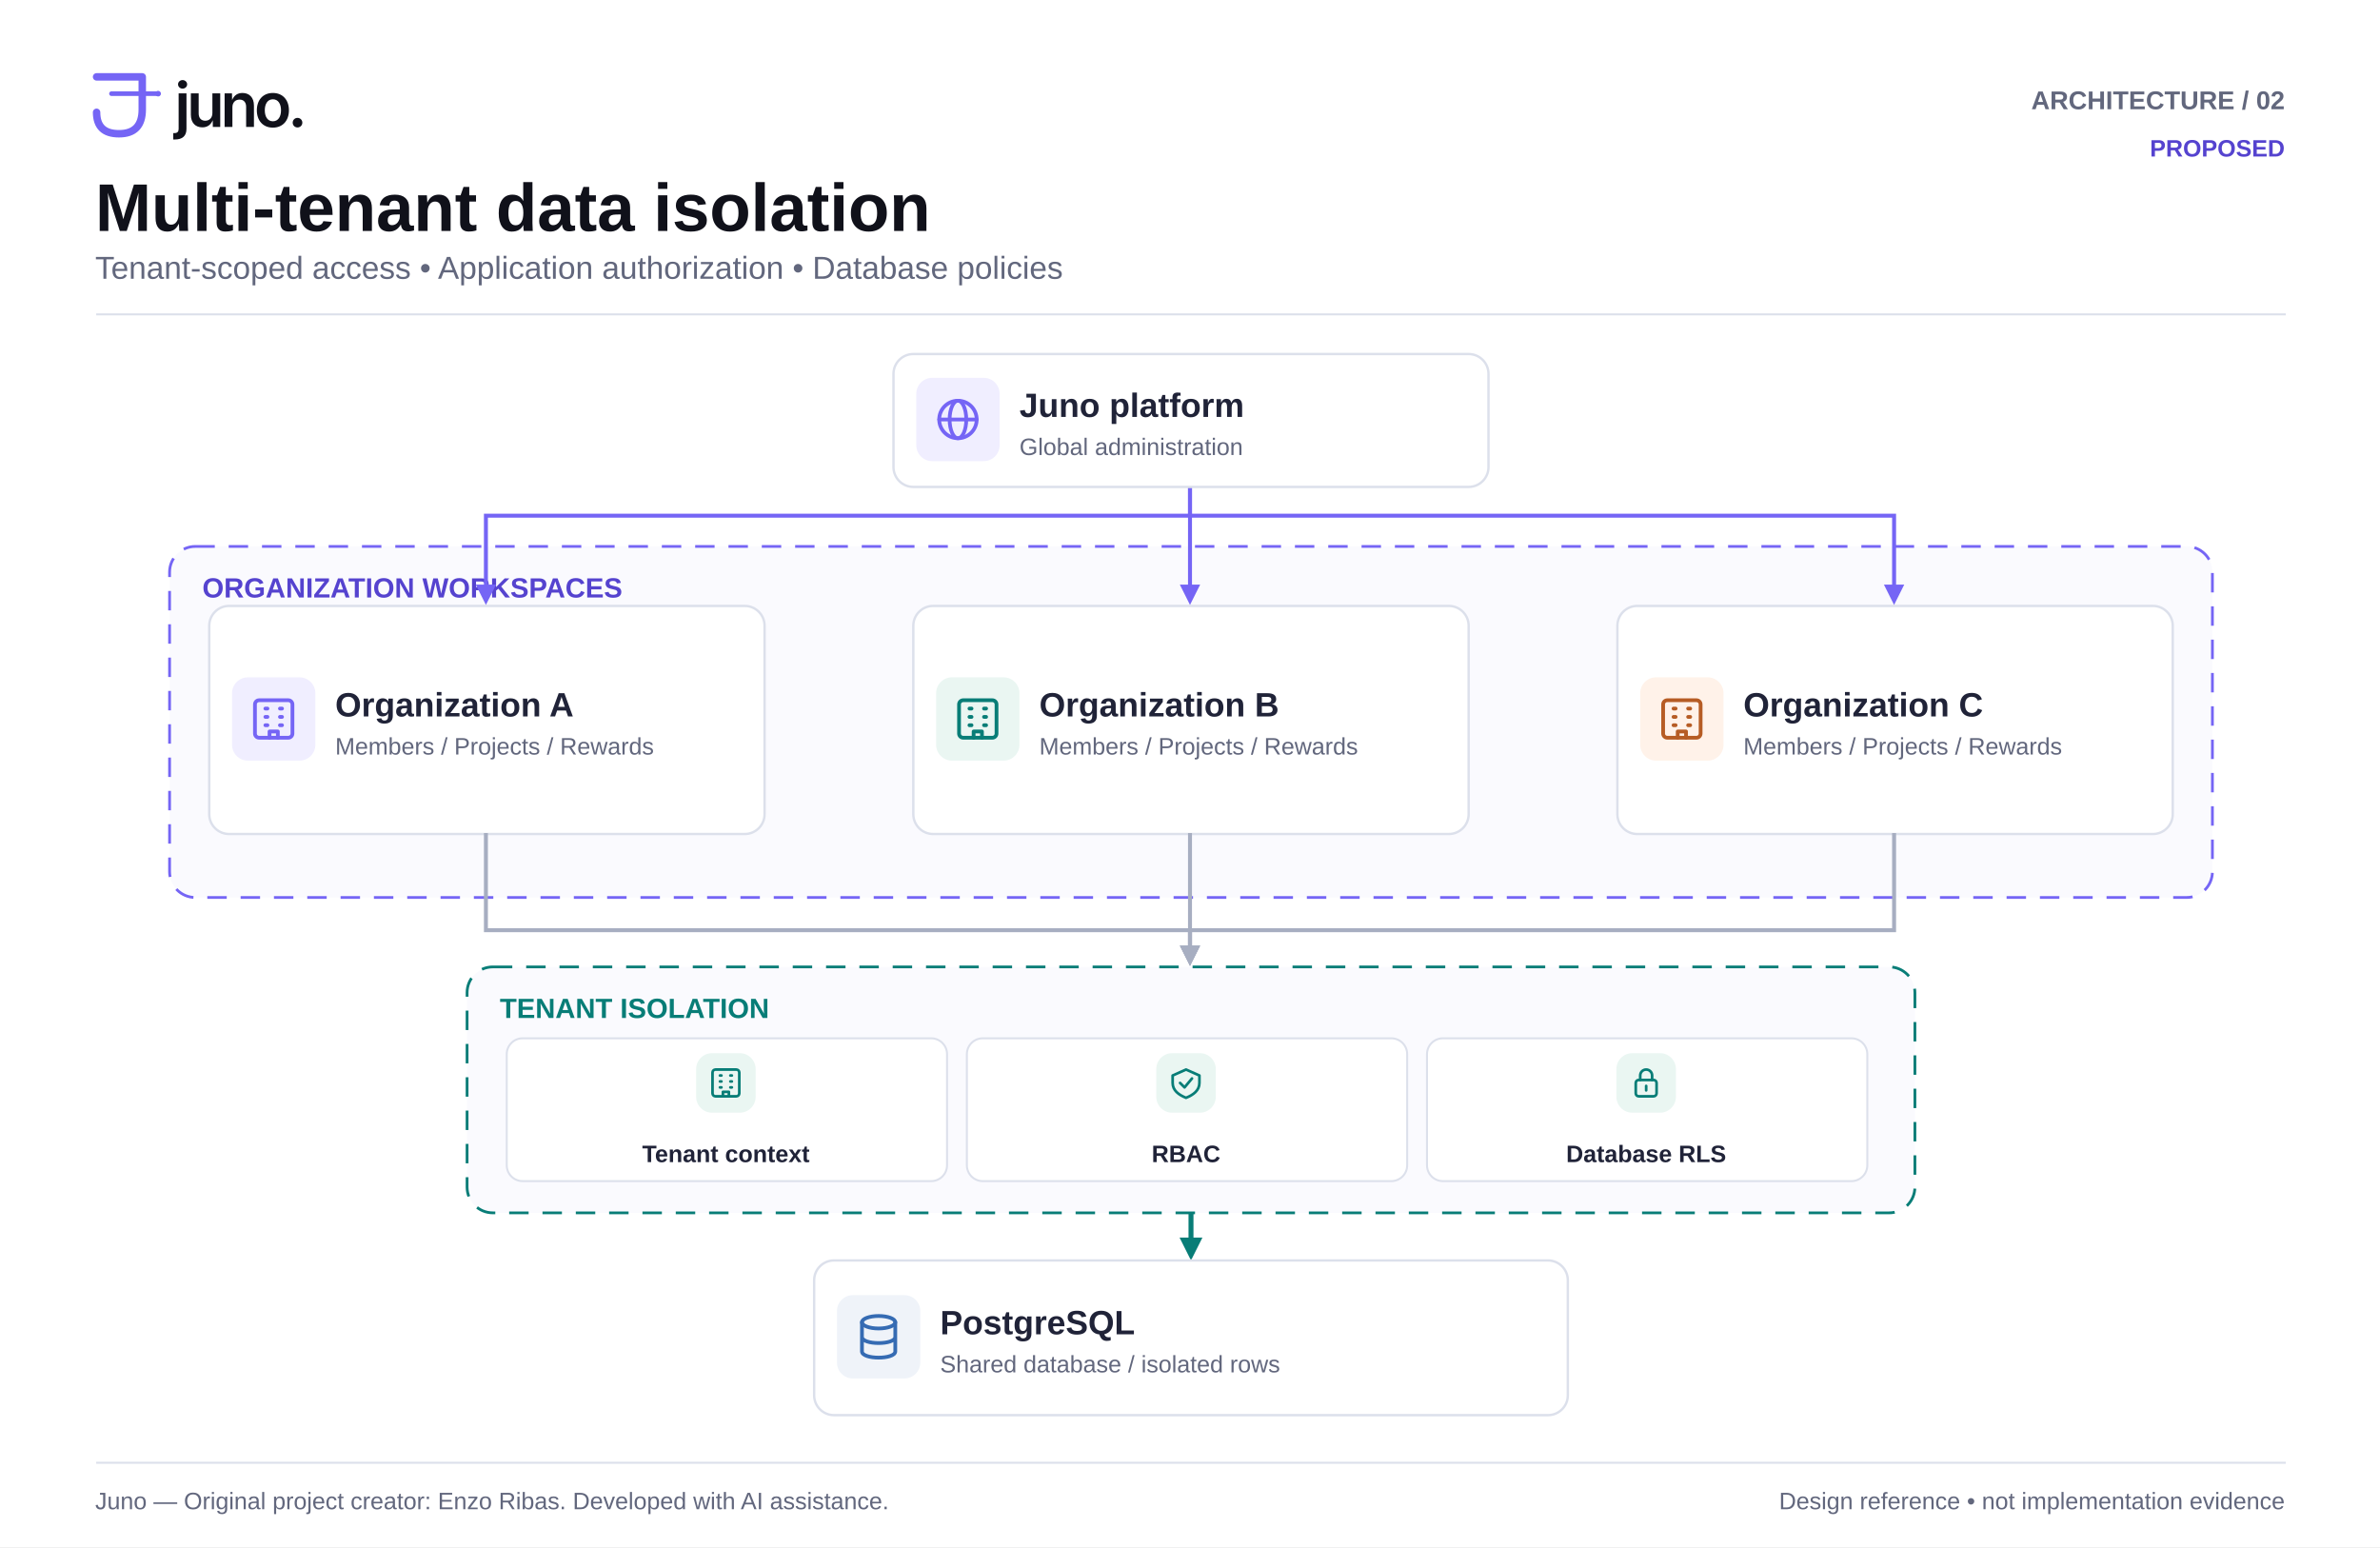
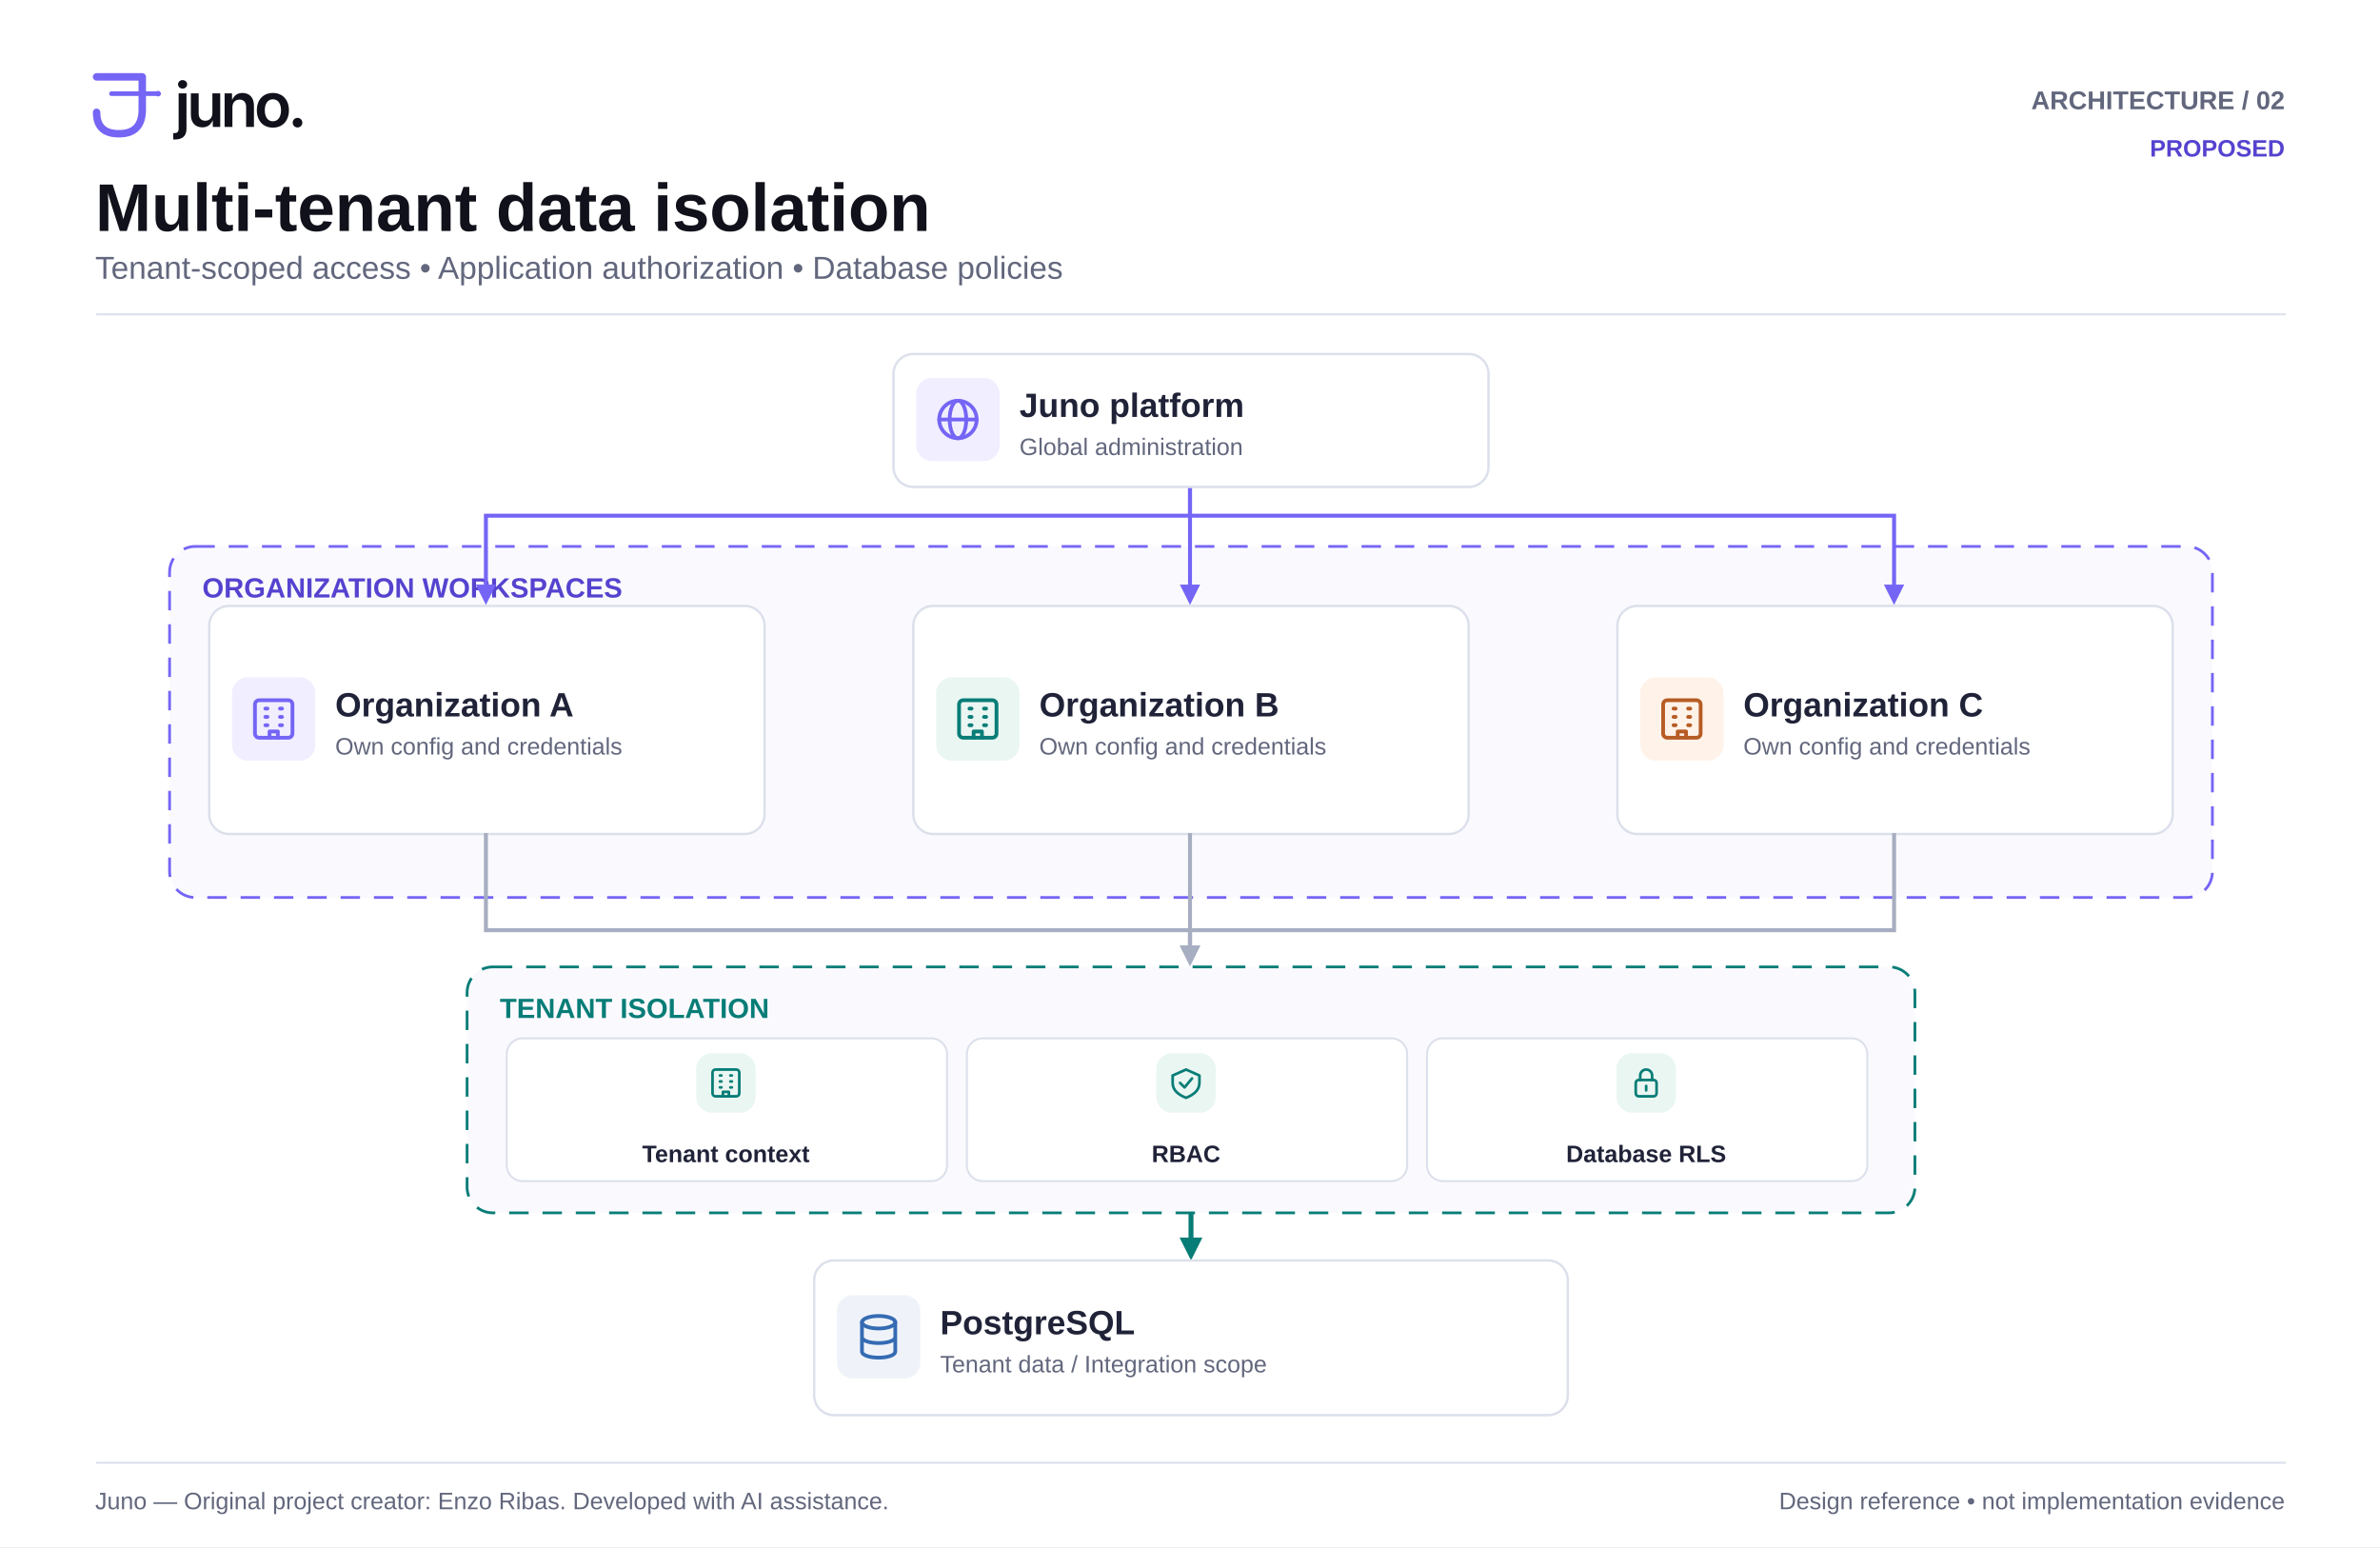
<svg xmlns="http://www.w3.org/2000/svg" style="background: transparent; background-color: transparent; color-scheme: light;" version="1.1" width="1200px" height="780px" viewBox="0 0 1200 780">
  <defs />
  <g>
    <g data-cell-id="0">
      <g data-cell-id="1">
        <g data-cell-id="cell-2">
          <g>
            <rect x="0" y="0" width="1200" height="780" fill="#ffffff" stroke="none" pointer-events="all" style="fill: rgb(255, 255, 255);" />
          </g>
        </g>
        <g data-cell-id="cell-3">
          <g>
            <path d="M 48.7 38.76 L 71.73 38.76 L 71.73 55.21 Q 71.73 67.43 59.98 67.43 Q 48.7 67.43 48.7 56.62" fill="none" stroke="#7565f5" stroke-width="3.76" stroke-linejoin="round" stroke-linecap="round" stroke-miterlimit="10" pointer-events="all" style="stroke: rgb(117, 101, 245);" />
            <path d="M 56.22 47.22 L 79.72 47.22" fill="none" stroke="#7565f5" stroke-width="2.35" stroke-linejoin="round" stroke-linecap="round" stroke-miterlimit="10" pointer-events="all" style="stroke: rgb(117, 101, 245);" />
            <ellipse cx="79.72" cy="47.22" rx="1.41" ry="1.41" fill="#7565f5" stroke="none" pointer-events="all" style="fill: rgb(117, 101, 245);" />
          </g>
        </g>
        <g data-cell-id="cell-4">
          <g>
            <path d="M 90.07 47.08 L 90.07 64.94 C 90.07 66.36 89.47 67.1 87.94 67.1 L 87.36 67.1 L 87.36 70.33 L 88.17 70.33 C 91.86 70.33 94.02 68.65 94.02 64.98 L 94.02 47.08 L 90.07 47.08 Z M 92.06 44.69 C 93.31 44.69 94.36 43.72 94.36 42.52 C 94.36 41.33 93.31 40.37 92.06 40.37 C 90.8 40.37 89.77 41.33 89.77 42.52 C 89.77 43.72 90.8 44.69 92.06 44.69 Z" fill="#10111a" stroke="none" pointer-events="all" style="fill: rgb(16, 17, 26);" />
            <path d="M 102.03 64.21 C 104.48 64.21 106.25 63.03 107.27 60.61 L 107.3 64 L 111.04 64 L 111.04 47.08 L 107.09 47.08 L 107.09 56.99 C 107.09 59.44 105.57 60.87 103.48 60.87 C 101.43 60.87 100.17 59.5 100.17 57.23 L 100.17 47.08 L 96.23 47.08 L 96.23 57.84 C 96.23 61.91 98.55 64.21 102.03 64.21 Z" fill="#10111a" stroke="none" pointer-events="all" style="fill: rgb(16, 17, 26);" />
            <path d="M 117.18 54.09 C 117.18 51.63 118.7 50.21 120.8 50.21 C 122.86 50.21 124.1 51.57 124.1 53.84 L 124.1 64 L 128.04 64 L 128.04 53.24 C 128.04 49.17 125.73 46.87 122.25 46.87 C 119.77 46.87 118.02 48.08 117.02 50.45 L 116.97 47.08 L 113.25 47.08 L 113.25 64 L 117.18 64 L 117.18 54.09 Z" fill="#10111a" stroke="none" pointer-events="all" style="fill: rgb(16, 17, 26);" />
            <path d="M 137.59 64.35 C 142.52 64.35 145.68 60.84 145.68 55.63 C 145.68 50.36 142.52 46.87 137.59 46.87 C 132.65 46.87 129.5 50.36 129.5 55.63 C 129.5 60.84 132.65 64.35 137.59 64.35 Z M 137.59 61.15 C 134.85 61.15 133.51 58.7 133.51 55.61 C 133.51 52.5 134.85 50.06 137.59 50.06 C 140.34 50.06 141.69 52.5 141.69 55.61 C 141.69 58.7 140.34 61.15 137.59 61.15 Z" fill="#10111a" stroke="none" pointer-events="all" style="fill: rgb(16, 17, 26);" />
            <path d="M 150 64.26 C 151.36 64.26 152.44 63.2 152.44 61.84 C 152.44 60.49 151.36 59.43 150 59.43 C 148.64 59.43 147.58 60.49 147.58 61.84 C 147.58 63.2 148.64 64.26 150 64.26 Z" fill="#10111a" stroke="none" pointer-events="all" style="fill: rgb(16, 17, 26);" />
          </g>
        </g>
        <g data-cell-id="cell-5">
          <g>
            <rect x="48" y="80.04" width="808.52" height="40.8" fill="none" stroke="none" pointer-events="all" />
          </g>
          <g>
            <g fill="#10111A" font-family="Arial" font-weight="bold" text-anchor="start" font-size="34px" style="fill: rgb(16, 17, 26);">
              <text x="48" y="116.44">Multi-tenant data isolation</text>
            </g>
          </g>
        </g>
        <g data-cell-id="cell-6">
          <g>
            <rect x="48" y="123.96" width="918.4" height="19.2" fill="none" stroke="none" pointer-events="all" />
          </g>
          <g>
            <g fill="#62677D" font-family="Arial" text-anchor="start" font-size="16px" style="fill: rgb(98, 103, 125);">
              <text x="48" y="140.56">Tenant-scoped access • Application authorization • Database policies</text>
            </g>
          </g>
        </g>
        <g data-cell-id="cell-7">
          <g>
            <rect x="949.46" y="41.78" width="202.54" height="15.6" fill="none" stroke="none" pointer-events="all" />
          </g>
          <g>
            <g fill="#62677D" font-family="Arial" font-weight="bold" text-anchor="end" font-size="13px" style="fill: rgb(98, 103, 125);">
              <text x="1152" y="55.08">ARCHITECTURE / 02</text>
            </g>
          </g>
        </g>
        <g data-cell-id="cell-8">
          <g>
            <rect x="1053.6" y="66.72" width="98.4" height="14.4" fill="none" stroke="none" pointer-events="all" />
          </g>
          <g>
            <g fill="#5543CF" font-family="Arial" font-weight="bold" text-anchor="end" font-size="12px" style="fill: rgb(85, 67, 207);">
              <text x="1152" y="78.92">PROPOSED</text>
            </g>
          </g>
        </g>
        <g data-cell-id="cell-9">
          <g transform="translate(0.5,0.5)">
            <path d="M 48 158 L 1152 158" fill="none" stroke="#dce0eb" stroke-miterlimit="10" pointer-events="stroke" style="stroke: rgb(220, 224, 235);" />
          </g>
        </g>
        <g data-cell-id="cell-10">
          <g transform="translate(0.5,0.5)">
            <path d="M 48 737 L 1152 737" fill="none" stroke="#dce0eb" stroke-miterlimit="10" pointer-events="stroke" style="stroke: rgb(220, 224, 235);" />
          </g>
        </g>
        <g data-cell-id="cell-11">
          <g>
            <rect x="48" y="748.72" width="747.84" height="14.4" fill="none" stroke="none" pointer-events="all" />
          </g>
          <g>
            <g fill="#62677D" font-family="Arial" text-anchor="start" font-size="12px" style="fill: rgb(98, 103, 125);">
              <text x="48" y="760.92">Juno — Original project creator: Enzo Ribas. Developed with AI assistance.</text>
            </g>
          </g>
        </g>
        <g data-cell-id="cell-12">
          <g>
            <rect x="679.68" y="748.72" width="472.32" height="14.4" fill="none" stroke="none" pointer-events="all" />
          </g>
          <g>
            <g fill="#62677D" font-family="Arial" text-anchor="end" font-size="12px" style="fill: rgb(98, 103, 125);">
              <text x="1152" y="760.92">Design reference • not implementation evidence</text>
            </g>
          </g>
        </g>
        <g data-cell-id="cell-13">
          <g transform="translate(0.5,0.5)">
            <rect x="85" y="275" width="1030" height="177" rx="13" ry="13" fill="#fafafe" stroke="#7565f5" stroke-width="1.4" stroke-dasharray="9.8 7" pointer-events="all" style="fill: rgb(250, 250, 254); stroke: rgb(117, 101, 245);" />
          </g>
          <g data-cell-id="cell-14">
            <g>
              <rect x="102" y="286.84" width="287" height="16.8" fill="none" stroke="none" pointer-events="all" />
            </g>
            <g>
              <g fill="#5543CF" font-family="Arial" font-weight="bold" text-anchor="start" font-size="14px" style="fill: rgb(85, 67, 207);">
                <text x="102" y="301.24">ORGANIZATION WORKSPACES</text>
              </g>
            </g>
          </g>
          <g data-cell-id="cell-21">
            <g transform="translate(0.5,0.5)">
              <rect x="105" y="305" width="280" height="115" rx="10" ry="10" fill="#ffffff" stroke="#dce0eb" stroke-width="1.2" pointer-events="all" style="fill: rgb(255, 255, 255); stroke: rgb(220, 224, 235);" />
            </g>
            <g data-cell-id="cell-22">
              <g>
                <rect x="117" y="341.5" width="42" height="42" rx="8" ry="8" fill="#f0eeff" stroke="none" pointer-events="all" style="fill: rgb(240, 238, 255);" />
              </g>
              <g data-cell-id="cell-23">
                <g>
                  <rect x="128.55" y="353.05" width="18.9" height="18.9" rx="2.1" ry="2.1" fill="none" stroke="#7565f5" stroke-width="1.89" pointer-events="all" style="stroke: rgb(117, 101, 245);" />
                  <path d="M 133.8 357.25 L 134.85 357.25 M 141.15 357.25 L 142.2 357.25 M 133.8 361.45 L 134.85 361.45 M 141.15 361.45 L 142.2 361.45 M 133.8 365.65 L 134.85 365.65 M 141.15 365.65 L 142.2 365.65 M 135.9 371.95 L 135.9 368.8 L 140.1 368.8 L 140.1 371.95" fill="none" stroke="#7565f5" stroke-width="1.89" stroke-linejoin="round" stroke-linecap="round" stroke-miterlimit="10" pointer-events="all" style="stroke: rgb(117, 101, 245);" />
                </g>
              </g>
            </g>
            <g data-cell-id="cell-24">
              <g>
                <rect x="169" y="343.52" width="223.04" height="20.4" fill="none" stroke="none" pointer-events="all" />
              </g>
              <g>
                <g fill="#202338" font-family="Arial" font-weight="bold" text-anchor="start" font-size="17px" style="fill: rgb(32, 35, 56);">
                  <text x="169" y="361.22">Organization A</text>
                </g>
              </g>
            </g>
            <g data-cell-id="cell-25">
              <g>
                <rect x="169" y="368.22" width="295.2" height="14.4" fill="none" stroke="none" pointer-events="all" />
              </g>
              <g>
                <g fill="#62677D" font-family="Arial" text-anchor="start" font-size="12px" style="fill: rgb(98, 103, 125);">
-                   <text x="169" y="380.42">Members / Projects / Rewards</text>
+                   <text x="169" y="380.42">Own config and credentials</text>
                </g>
              </g>
            </g>
          </g>
          <g data-cell-id="cell-28">
            <g transform="translate(0.5,0.5)">
              <rect x="460" y="305" width="280" height="115" rx="10" ry="10" fill="#ffffff" stroke="#dce0eb" stroke-width="1.2" pointer-events="all" style="fill: rgb(255, 255, 255); stroke: rgb(220, 224, 235);" />
            </g>
            <g data-cell-id="cell-29">
              <g>
                <rect x="472" y="341.5" width="42" height="42" rx="8" ry="8" fill="#eaf6f2" stroke="none" pointer-events="all" style="fill: rgb(234, 246, 242);" />
              </g>
              <g data-cell-id="cell-30">
                <g>
                  <rect x="483.55" y="353.05" width="18.9" height="18.9" rx="2.1" ry="2.1" fill="none" stroke="#087d77" stroke-width="1.89" pointer-events="all" style="stroke: rgb(8, 125, 119);" />
                  <path d="M 488.8 357.25 L 489.85 357.25 M 496.15 357.25 L 497.2 357.25 M 488.8 361.45 L 489.85 361.45 M 496.15 361.45 L 497.2 361.45 M 488.8 365.65 L 489.85 365.65 M 496.15 365.65 L 497.2 365.65 M 490.9 371.95 L 490.9 368.8 L 495.1 368.8 L 495.1 371.95" fill="none" stroke="#087d77" stroke-width="1.89" stroke-linejoin="round" stroke-linecap="round" stroke-miterlimit="10" pointer-events="all" style="stroke: rgb(8, 125, 119);" />
                </g>
              </g>
            </g>
            <g data-cell-id="cell-31">
              <g>
                <rect x="524" y="343.52" width="223.04" height="20.4" fill="none" stroke="none" pointer-events="all" />
              </g>
              <g>
                <g fill="#202338" font-family="Arial" font-weight="bold" text-anchor="start" font-size="17px" style="fill: rgb(32, 35, 56);">
                  <text x="524" y="361.22">Organization B</text>
                </g>
              </g>
            </g>
            <g data-cell-id="cell-32">
              <g>
                <rect x="524" y="368.22" width="295.2" height="14.4" fill="none" stroke="none" pointer-events="all" />
              </g>
              <g>
                <g fill="#62677D" font-family="Arial" text-anchor="start" font-size="12px" style="fill: rgb(98, 103, 125);">
-                   <text x="524" y="380.42">Members / Projects / Rewards</text>
+                   <text x="524" y="380.42">Own config and credentials</text>
                </g>
              </g>
            </g>
          </g>
          <g data-cell-id="cell-35">
            <g transform="translate(0.5,0.5)">
              <rect x="815" y="305" width="280" height="115" rx="10" ry="10" fill="#ffffff" stroke="#dce0eb" stroke-width="1.2" pointer-events="all" style="fill: rgb(255, 255, 255); stroke: rgb(220, 224, 235);" />
            </g>
            <g data-cell-id="cell-36">
              <g>
                <rect x="827" y="341.5" width="42" height="42" rx="8" ry="8" fill="#fff2e9" stroke="none" pointer-events="all" style="fill: rgb(255, 242, 233);" />
              </g>
              <g data-cell-id="cell-37">
                <g>
                  <rect x="838.55" y="353.05" width="18.9" height="18.9" rx="2.1" ry="2.1" fill="none" stroke="#b65c24" stroke-width="1.89" pointer-events="all" style="stroke: rgb(182, 92, 36);" />
                  <path d="M 843.8 357.25 L 844.85 357.25 M 851.15 357.25 L 852.2 357.25 M 843.8 361.45 L 844.85 361.45 M 851.15 361.45 L 852.2 361.45 M 843.8 365.65 L 844.85 365.65 M 851.15 365.65 L 852.2 365.65 M 845.9 371.95 L 845.9 368.8 L 850.1 368.8 L 850.1 371.95" fill="none" stroke="#b65c24" stroke-width="1.89" stroke-linejoin="round" stroke-linecap="round" stroke-miterlimit="10" pointer-events="all" style="stroke: rgb(182, 92, 36);" />
                </g>
              </g>
            </g>
            <g data-cell-id="cell-38">
              <g>
                <rect x="879" y="343.52" width="223.04" height="20.4" fill="none" stroke="none" pointer-events="all" />
              </g>
              <g>
                <g fill="#202338" font-family="Arial" font-weight="bold" text-anchor="start" font-size="17px" style="fill: rgb(32, 35, 56);">
                  <text x="879" y="361.22">Organization C</text>
                </g>
              </g>
            </g>
            <g data-cell-id="cell-39">
              <g>
                <rect x="879" y="368.22" width="295.2" height="14.4" fill="none" stroke="none" pointer-events="all" />
              </g>
              <g>
                <g fill="#62677D" font-family="Arial" text-anchor="start" font-size="12px" style="fill: rgb(98, 103, 125);">
-                   <text x="879" y="380.42">Members / Projects / Rewards</text>
+                   <text x="879" y="380.42">Own config and credentials</text>
                </g>
              </g>
            </g>
          </g>
        </g>
        <g data-cell-id="cell-15">
          <g>
            <path d="M 600 245 L 600 260 L 245 260 L 245 295.76" fill="none" stroke="#7565f5" stroke-width="2" stroke-miterlimit="10" pointer-events="stroke" style="stroke: rgb(117, 101, 245);" />
            <path d="M 245 302.76 L 241.5 295.76 L 248.5 295.76 Z" fill="#7565f5" stroke="#7565f5" stroke-width="2" stroke-miterlimit="10" pointer-events="all" style="fill: rgb(117, 101, 245); stroke: rgb(117, 101, 245);" />
          </g>
        </g>
        <g data-cell-id="cell-17">
          <g>
            <path d="M 600 245 L 600 295.76" fill="none" stroke="#7565f5" stroke-width="2" stroke-miterlimit="10" pointer-events="stroke" style="stroke: rgb(117, 101, 245);" />
            <path d="M 600 302.76 L 596.5 295.76 L 603.5 295.76 Z" fill="#7565f5" stroke="#7565f5" stroke-width="2" stroke-miterlimit="10" pointer-events="all" style="fill: rgb(117, 101, 245); stroke: rgb(117, 101, 245);" />
          </g>
        </g>
        <g data-cell-id="cell-19">
          <g>
            <path d="M 600 260 L 955 260 L 955 295.76" fill="none" stroke="#7565f5" stroke-width="2" stroke-miterlimit="10" pointer-events="stroke" style="stroke: rgb(117, 101, 245);" />
            <path d="M 955 302.76 L 951.5 295.76 L 958.5 295.76 Z" fill="#7565f5" stroke="#7565f5" stroke-width="2" stroke-miterlimit="10" pointer-events="all" style="fill: rgb(117, 101, 245); stroke: rgb(117, 101, 245);" />
          </g>
        </g>
        <g data-cell-id="cell-26">
          <g>
            <path d="M 245 420 L 245 469 L 600 469 L 600 477.76" fill="none" stroke="#a7aec1" stroke-width="2" stroke-miterlimit="10" pointer-events="stroke" style="stroke: rgb(167, 174, 193);" />
            <path d="M 600 484.76 L 596.5 477.76 L 603.5 477.76 Z" fill="#a7aec1" stroke="#a7aec1" stroke-width="2" stroke-miterlimit="10" pointer-events="all" style="fill: rgb(167, 174, 193); stroke: rgb(167, 174, 193);" />
          </g>
        </g>
        <g data-cell-id="cell-33">
          <g>
            <path d="M 600 420 L 600 477.76" fill="none" stroke="#a7aec1" stroke-width="2" stroke-miterlimit="10" pointer-events="stroke" style="stroke: rgb(167, 174, 193);" />
            <path d="M 600 484.76 L 596.5 477.76 L 603.5 477.76 Z" fill="#a7aec1" stroke="#a7aec1" stroke-width="2" stroke-miterlimit="10" pointer-events="all" style="fill: rgb(167, 174, 193); stroke: rgb(167, 174, 193);" />
          </g>
        </g>
        <g data-cell-id="cell-40">
          <g>
            <path d="M 955 420 L 955 469 L 600 469 L 600 477.76" fill="none" stroke="#a7aec1" stroke-width="2" stroke-miterlimit="10" pointer-events="stroke" style="stroke: rgb(167, 174, 193);" />
            <path d="M 600 484.76 L 596.5 477.76 L 603.5 477.76 Z" fill="#a7aec1" stroke="#a7aec1" stroke-width="2" stroke-miterlimit="10" pointer-events="all" style="fill: rgb(167, 174, 193); stroke: rgb(167, 174, 193);" />
          </g>
        </g>
        <g data-cell-id="cell-42">
          <g transform="translate(0.5,0.5)">
            <rect x="450" y="178" width="300" height="67" rx="10" ry="10" fill="#ffffff" stroke="#dce0eb" stroke-width="1.2" pointer-events="all" style="fill: rgb(255, 255, 255); stroke: rgb(220, 224, 235);" />
          </g>
          <g data-cell-id="cell-43">
            <g>
              <rect x="462" y="190.5" width="42" height="42" rx="8" ry="8" fill="#f0eeff" stroke="none" pointer-events="all" style="fill: rgb(240, 238, 255);" />
            </g>
            <g data-cell-id="cell-44">
              <g>
                <ellipse cx="483" cy="211.5" rx="9.45" ry="9.45" fill="none" stroke="#7565f5" stroke-width="1.89" pointer-events="all" style="stroke: rgb(117, 101, 245);" />
                <ellipse cx="483" cy="211.5" rx="4.2" ry="9.45" fill="none" stroke="#7565f5" stroke-width="1.89" pointer-events="all" style="stroke: rgb(117, 101, 245);" />
                <path d="M 473.55 211.5 L 492.45 211.5" fill="none" stroke="#7565f5" stroke-width="1.89" stroke-linejoin="round" stroke-linecap="round" stroke-miterlimit="10" pointer-events="all" style="stroke: rgb(117, 101, 245);" />
              </g>
            </g>
          </g>
          <g data-cell-id="cell-45">
            <g>
              <rect x="514" y="192.52" width="209.1" height="20.4" fill="none" stroke="none" pointer-events="all" />
            </g>
            <g>
              <g fill="#202338" font-family="Arial" font-weight="bold" text-anchor="start" font-size="17px" style="fill: rgb(32, 35, 56);">
                <text x="514" y="210.22">Juno platform</text>
              </g>
            </g>
          </g>
          <g data-cell-id="cell-46">
            <g>
              <rect x="514" y="217.22" width="226.32" height="14.4" fill="none" stroke="none" pointer-events="all" />
            </g>
            <g>
              <g fill="#62677D" font-family="Arial" text-anchor="start" font-size="12px" style="fill: rgb(98, 103, 125);">
                <text x="514" y="229.42">Global administration</text>
              </g>
            </g>
          </g>
        </g>
        <g data-cell-id="cell-47">
          <g transform="translate(0.5,0.5)">
            <rect x="235" y="487" width="730" height="124" rx="13" ry="13" fill="#fafafe" stroke="#087d77" stroke-width="1.4" stroke-dasharray="9.8 7" pointer-events="all" style="fill: rgb(250, 250, 254); stroke: rgb(8, 125, 119);" />
          </g>
          <g data-cell-id="cell-48">
            <g>
              <rect x="252" y="498.84" width="206.64" height="16.8" fill="none" stroke="none" pointer-events="all" />
            </g>
            <g>
              <g fill="#087D77" font-family="Arial" font-weight="bold" text-anchor="start" font-size="14px" style="fill: rgb(8, 125, 119);">
                <text x="252" y="513.24">TENANT ISOLATION</text>
              </g>
            </g>
          </g>
          <g data-cell-id="cell-49">
            <g transform="translate(0.5,0.5)">
              <rect x="255" y="523" width="222" height="72" rx="8" ry="8" fill="#ffffff" stroke="#dce0eb" pointer-events="all" style="fill: rgb(255, 255, 255); stroke: rgb(220, 224, 235);" />
            </g>
            <g data-cell-id="cell-50">
              <g>
                <rect x="351" y="531" width="30" height="30" rx="8" ry="8" fill="#eaf6f2" stroke="none" pointer-events="all" style="fill: rgb(234, 246, 242);" />
              </g>
              <g data-cell-id="cell-51">
                <g>
                  <rect x="359.25" y="539.25" width="13.5" height="13.5" rx="1.5" ry="1.5" fill="none" stroke="#087d77" stroke-width="1.35" pointer-events="all" style="stroke: rgb(8, 125, 119);" />
                  <path d="M 363 542.25 L 363.75 542.25 M 368.25 542.25 L 369 542.25 M 363 545.25 L 363.75 545.25 M 368.25 545.25 L 369 545.25 M 363 548.25 L 363.75 548.25 M 368.25 548.25 L 369 548.25 M 364.5 552.75 L 364.5 550.5 L 367.5 550.5 L 367.5 552.75" fill="none" stroke="#087d77" stroke-width="1.35" stroke-linejoin="round" stroke-linecap="round" stroke-miterlimit="10" pointer-events="all" style="stroke: rgb(8, 125, 119);" />
                </g>
              </g>
            </g>
            <g data-cell-id="cell-52">
              <g>
                <rect x="287.28" y="573.72" width="157.44" height="14.4" fill="none" stroke="none" pointer-events="all" />
              </g>
              <g>
                <g fill="#202338" font-family="Arial" font-weight="bold" text-anchor="middle" font-size="12px" style="fill: rgb(32, 35, 56);">
                  <text x="366" y="585.92">Tenant context</text>
                </g>
              </g>
            </g>
          </g>
          <g data-cell-id="cell-53">
            <g transform="translate(0.5,0.5)">
              <rect x="487" y="523" width="222" height="72" rx="8" ry="8" fill="#ffffff" stroke="#dce0eb" pointer-events="all" style="fill: rgb(255, 255, 255); stroke: rgb(220, 224, 235);" />
            </g>
            <g data-cell-id="cell-54">
              <g>
                <rect x="583" y="531" width="30" height="30" rx="8" ry="8" fill="#eaf6f2" stroke="none" pointer-events="all" style="fill: rgb(234, 246, 242);" />
              </g>
              <g data-cell-id="cell-55">
                <g>
                  <path d="M 598 539.25 L 604.75 542.25 L 604.75 546 C 604.75 549.75 601.75 552 598 553.5 C 594.25 552 591.25 549.75 591.25 546 L 591.25 542.25 L 598 539.25 Z M 595 546 L 597.25 548.25 L 601 543.75" fill="none" stroke="#087d77" stroke-width="1.35" stroke-linejoin="round" stroke-linecap="round" stroke-miterlimit="10" pointer-events="all" style="stroke: rgb(8, 125, 119);" />
                </g>
              </g>
            </g>
            <g data-cell-id="cell-56">
              <g>
                <rect x="553" y="573.72" width="90" height="14.4" fill="none" stroke="none" pointer-events="all" />
              </g>
              <g>
                <g fill="#202338" font-family="Arial" font-weight="bold" text-anchor="middle" font-size="12px" style="fill: rgb(32, 35, 56);">
                  <text x="598" y="585.92">RBAC</text>
                </g>
              </g>
            </g>
          </g>
          <g data-cell-id="cell-57">
            <g transform="translate(0.5,0.5)">
              <rect x="719" y="523" width="222" height="72" rx="8" ry="8" fill="#ffffff" stroke="#dce0eb" pointer-events="all" style="fill: rgb(255, 255, 255); stroke: rgb(220, 224, 235);" />
            </g>
            <g data-cell-id="cell-58">
              <g>
                <rect x="815" y="531" width="30" height="30" rx="8" ry="8" fill="#eaf6f2" stroke="none" pointer-events="all" style="fill: rgb(234, 246, 242);" />
              </g>
              <g data-cell-id="cell-59">
                <g>
                  <rect x="824.75" y="544.5" width="10.5" height="8.25" rx="1.5" ry="1.5" fill="none" stroke="#087d77" stroke-width="1.35" pointer-events="all" style="stroke: rgb(8, 125, 119);" />
                  <path d="M 827 544.5 L 827 542.25 C 827 540.59 828.34 539.25 830 539.25 C 831.66 539.25 833 540.59 833 542.25 L 833 544.5 M 830 547.5 L 830 549.75" fill="none" stroke="#087d77" stroke-width="1.35" stroke-linejoin="round" stroke-linecap="round" stroke-miterlimit="10" pointer-events="all" style="stroke: rgb(8, 125, 119);" />
                </g>
              </g>
            </g>
            <g data-cell-id="cell-60">
              <g>
                <rect x="761.12" y="573.72" width="137.76" height="14.4" fill="none" stroke="none" pointer-events="all" />
              </g>
              <g>
                <g fill="#202338" font-family="Arial" font-weight="bold" text-anchor="middle" font-size="12px" style="fill: rgb(32, 35, 56);">
                  <text x="830" y="585.92">Database RLS</text>
                </g>
              </g>
            </g>
          </g>
        </g>
        <g data-cell-id="cell-61">
          <g transform="translate(0.5,0.5)">
            <path d="M 600 611 L 600 624.71" fill="none" stroke="#087d77" stroke-width="2.5" stroke-miterlimit="10" pointer-events="stroke" style="stroke: rgb(8, 125, 119);" />
            <path d="M 600 632.21 L 596.25 624.71 L 603.75 624.71 Z" fill="#087d77" stroke="#087d77" stroke-width="2.5" stroke-miterlimit="10" pointer-events="all" style="fill: rgb(8, 125, 119); stroke: rgb(8, 125, 119);" />
          </g>
        </g>
        <g data-cell-id="cell-63">
          <g transform="translate(0.5,0.5)">
            <rect x="410" y="635" width="380" height="78" rx="10" ry="10" fill="#ffffff" stroke="#dce0eb" stroke-width="1.2" pointer-events="all" style="fill: rgb(255, 255, 255); stroke: rgb(220, 224, 235);" />
          </g>
          <g data-cell-id="cell-64">
            <g>
              <rect x="422" y="653" width="42" height="42" rx="8" ry="8" fill="#eff3f9" stroke="none" pointer-events="all" style="fill: rgb(239, 243, 249);" />
            </g>
            <g data-cell-id="cell-65">
              <g>
                <ellipse cx="443" cy="666.65" rx="8.4" ry="3.15" fill="none" stroke="#356bb3" stroke-width="1.89" pointer-events="all" style="stroke: rgb(53, 107, 179);" />
                <path d="M 434.6 666.65 L 434.6 681.35 C 434.6 685.55 451.4 685.55 451.4 681.35 L 451.4 666.65 M 434.6 674 C 434.6 678.2 451.4 678.2 451.4 674" fill="none" stroke="#356bb3" stroke-width="1.89" stroke-linejoin="round" stroke-linecap="round" stroke-miterlimit="10" pointer-events="all" style="stroke: rgb(53, 107, 179);" />
              </g>
            </g>
          </g>
          <g data-cell-id="cell-66">
            <g>
              <rect x="474" y="655.02" width="167.28" height="20.4" fill="none" stroke="none" pointer-events="all" />
            </g>
            <g>
              <g fill="#202338" font-family="Arial" font-weight="bold" text-anchor="start" font-size="17px" style="fill: rgb(32, 35, 56);">
                <text x="474" y="672.72">PostgreSQL</text>
              </g>
            </g>
          </g>
          <g data-cell-id="cell-67">
            <g>
              <rect x="474" y="679.72" width="324.72" height="14.4" fill="none" stroke="none" pointer-events="all" />
            </g>
            <g>
              <g fill="#62677D" font-family="Arial" text-anchor="start" font-size="12px" style="fill: rgb(98, 103, 125);">
-                 <text x="474" y="691.92">Shared database / isolated rows</text>
+                 <text x="474" y="691.92">Tenant data / Integration scope</text>
              </g>
            </g>
          </g>
        </g>
      </g>
    </g>
  </g>
</svg>
